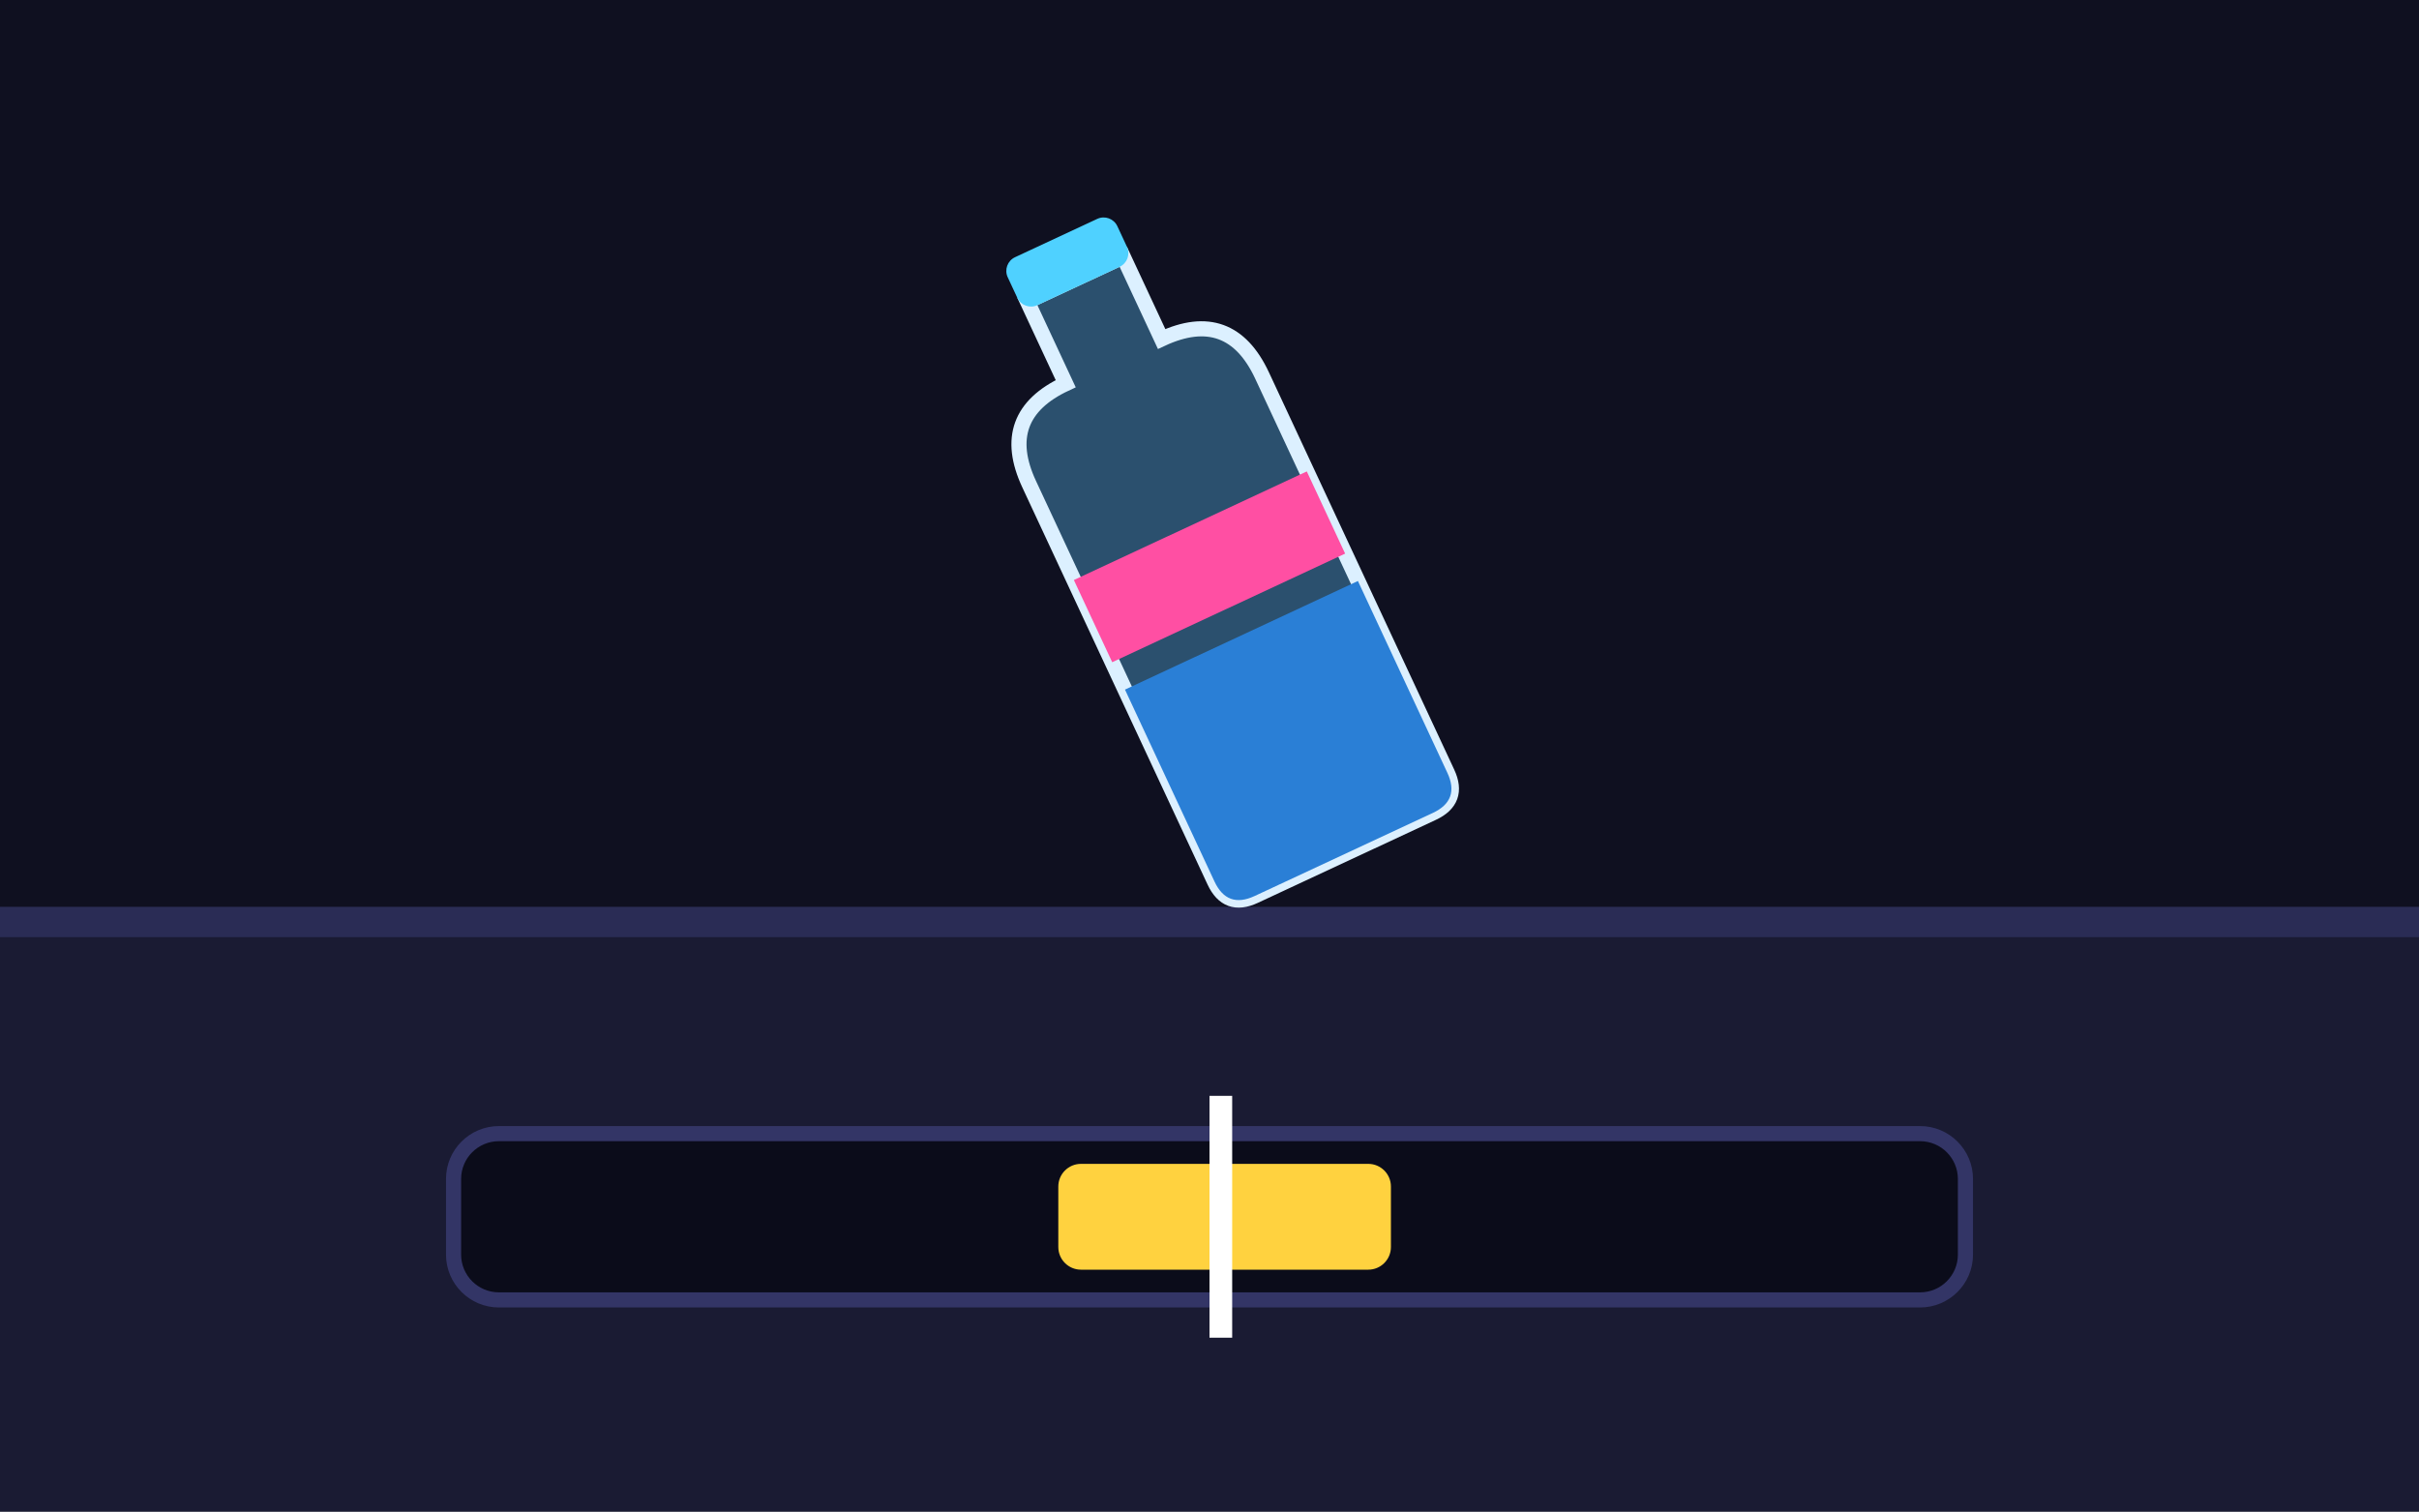
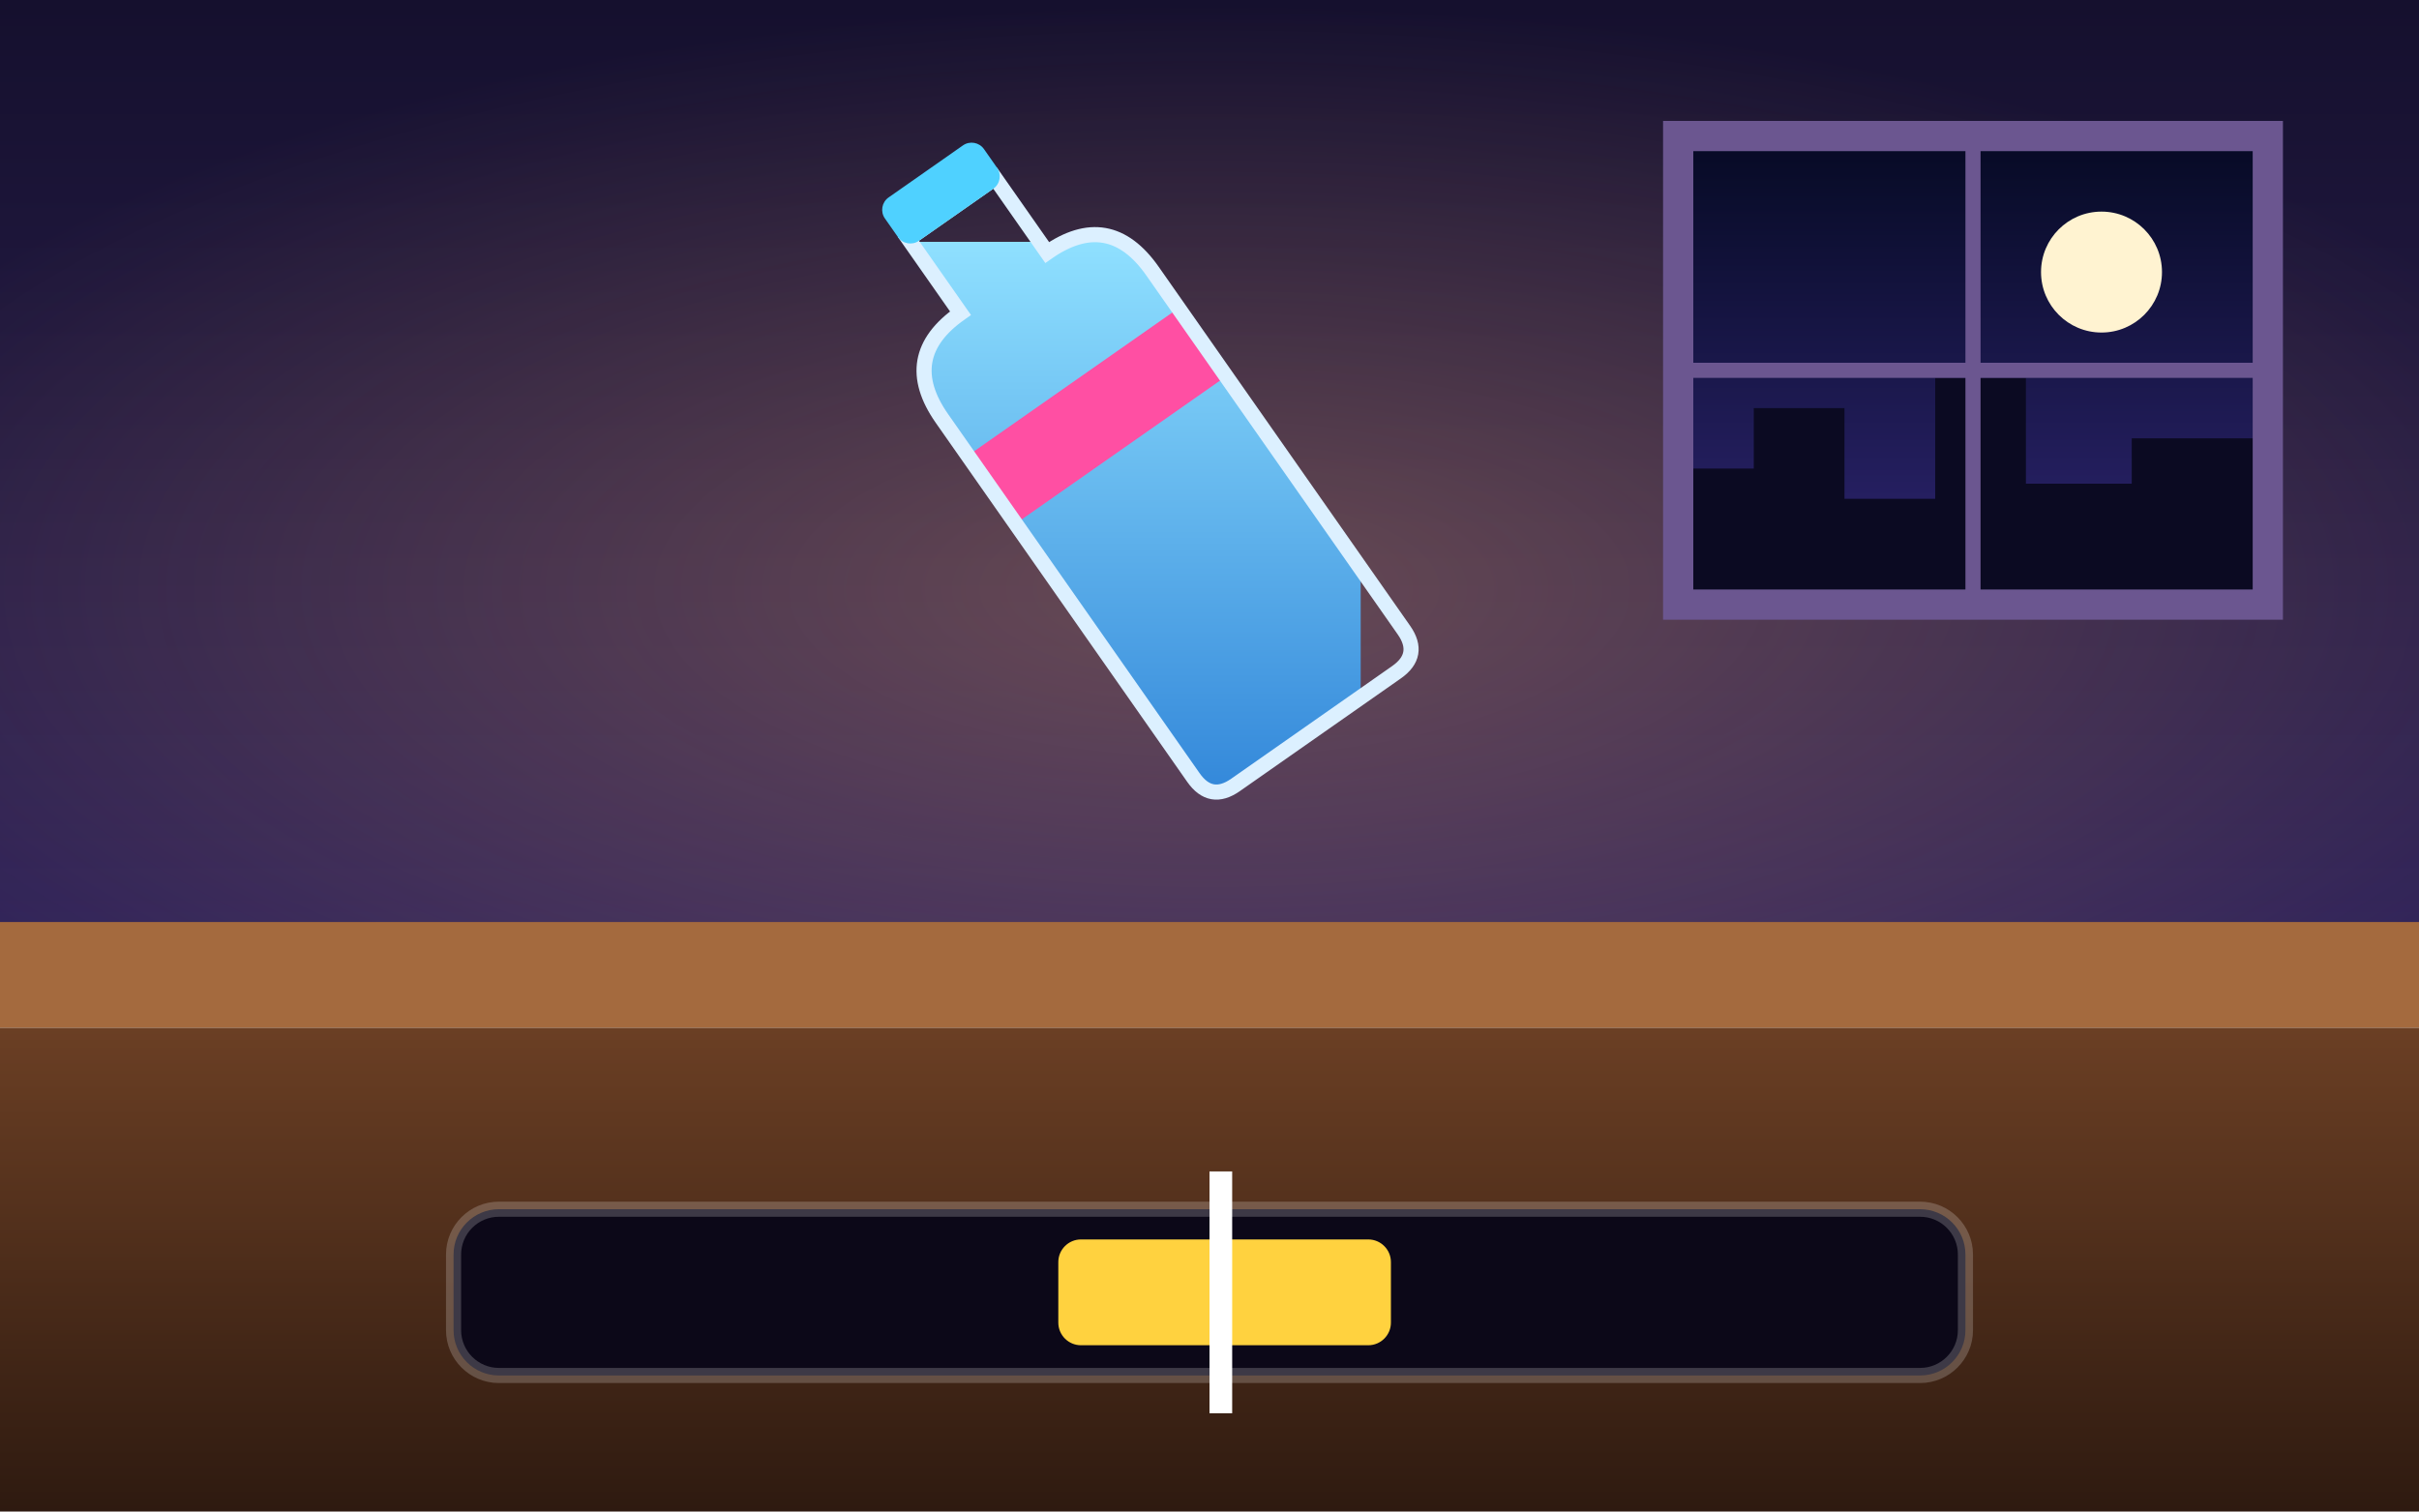
<svg xmlns="http://www.w3.org/2000/svg" viewBox="0 0 320 200">
-   <rect width="320" height="200" fill="#0f1020" />
-   <rect y="120" width="320" height="80" fill="#1a1b33" />
-   <rect y="120" width="320" height="4" fill="#2a2c55" />
-   <g transform="translate(160 75) rotate(-25)">
-     <path d="M-7 -42 V-30 Q-17 -30 -17 -20 V38 Q-17 42 -13 42 H13 Q17 42 17 38 V-20 Q17 -30 7 -30 V-42 Z" fill="#5fc8ff" fill-opacity="0.35" stroke="#dcf0ff" stroke-width="2" />
-     <rect x="-17" y="-6" width="34" height="12" fill="#ff4fa3" />
-     <path d="M-17 10 H17 V38 Q17 42 13 42 H-13 Q-17 42 -17 38 Z" fill="#2a7fd6" />
+   <defs>
+     <linearGradient id="wall" x1="0" y1="0" x2="0" y2="1">
+       <stop offset="0" stop-color="#15102e" />
+       <stop offset="1" stop-color="#34265c" />
+     </linearGradient>
+     <linearGradient id="sky" x1="0" y1="0" x2="0" y2="1">
+       <stop offset="0" stop-color="#060a24" />
+       <stop offset="1" stop-color="#2e2572" />
+     </linearGradient>
+     <linearGradient id="wood" x1="0" y1="0" x2="0" y2="1">
+       <stop offset="0" stop-color="#6b3f24" />
+       <stop offset="1" stop-color="#2e1a10" />
+     </linearGradient>
+     <linearGradient id="water" x1="0" y1="0" x2="0" y2="1">
+       <stop offset="0" stop-color="#8fe0ff" />
+       <stop offset="1" stop-color="#2a7fd6" />
+     </linearGradient>
+     <radialGradient id="lamp" cx="0.5" cy="0.6" r="0.6">
+       <stop offset="0" stop-color="#ffb46e" stop-opacity="0.3" />
+       <stop offset="1" stop-color="#ffb46e" stop-opacity="0" />
+     </radialGradient>
+     <clipPath id="bottle">
+       <path d="M-7 -42 V-30 Q-17 -30 -17 -20 V38 Q-17 42 -13 42 H13 Q17 42 17 38 V-20 Q17 -30 7 -30 V-42 Z" />
+     </clipPath>
+   </defs>
+   <rect width="320" height="130" fill="url(#wall)" />
+   <rect width="320" height="130" fill="url(#lamp)" />
+   <rect x="222" y="18" width="78" height="62" fill="url(#sky)" />
+   <circle cx="278" cy="36" r="8" fill="#fff3d1" />
+   <path d="M222 80 V62 H232 V54 H244 V66 H256 V50 H268 V64 H282 V58 H300 V80 Z" fill="#0b0a22" />
+   <rect x="222" y="18" width="78" height="62" fill="none" stroke="#6b5690" stroke-width="4" />
+   <path d="M261 18 V80 M222 49 H300" stroke="#6b5690" stroke-width="2" />
+   <rect y="122" width="320" height="14" fill="#a46a3e" />
+   <rect y="136" width="320" height="64" fill="url(#wood)" />
+   <g transform="translate(150 62) rotate(-35)">
+     <g clip-path="url(#bottle)">
+       <rect x="-30" y="-30" width="60" height="80" fill="url(#water)" transform="rotate(35)" />
+       <rect x="-20" y="-14" width="40" height="11" fill="#ff4fa3" />
+     </g>
+     <path d="M-7 -42 V-30 Q-17 -30 -17 -20 V38 Q-17 42 -13 42 H13 Q17 42 17 38 V-20 Q17 -30 7 -30 V-42 Z" fill="none" stroke="#dcf0ff" stroke-width="2" />
    <rect x="-8" y="-48" width="16" height="7" rx="2" fill="#4fd1ff" />
  </g>
-   <rect x="60" y="150" width="200" height="22" rx="6" fill="#0b0c1a" stroke="#333566" stroke-width="2" />
-   <rect x="140" y="154" width="44" height="14" rx="3" fill="#ffd23f" />
-   <rect x="160" y="145" width="3" height="32" fill="#fff" />
+   <rect x="60" y="160" width="200" height="22" rx="6" fill="#0c0818" stroke="#ffffff33" stroke-width="2" />
+   <rect x="140" y="164" width="44" height="14" rx="3" fill="#ffd23f" />
+   <rect x="160" y="155" width="3" height="32" fill="#fff" />
</svg>
